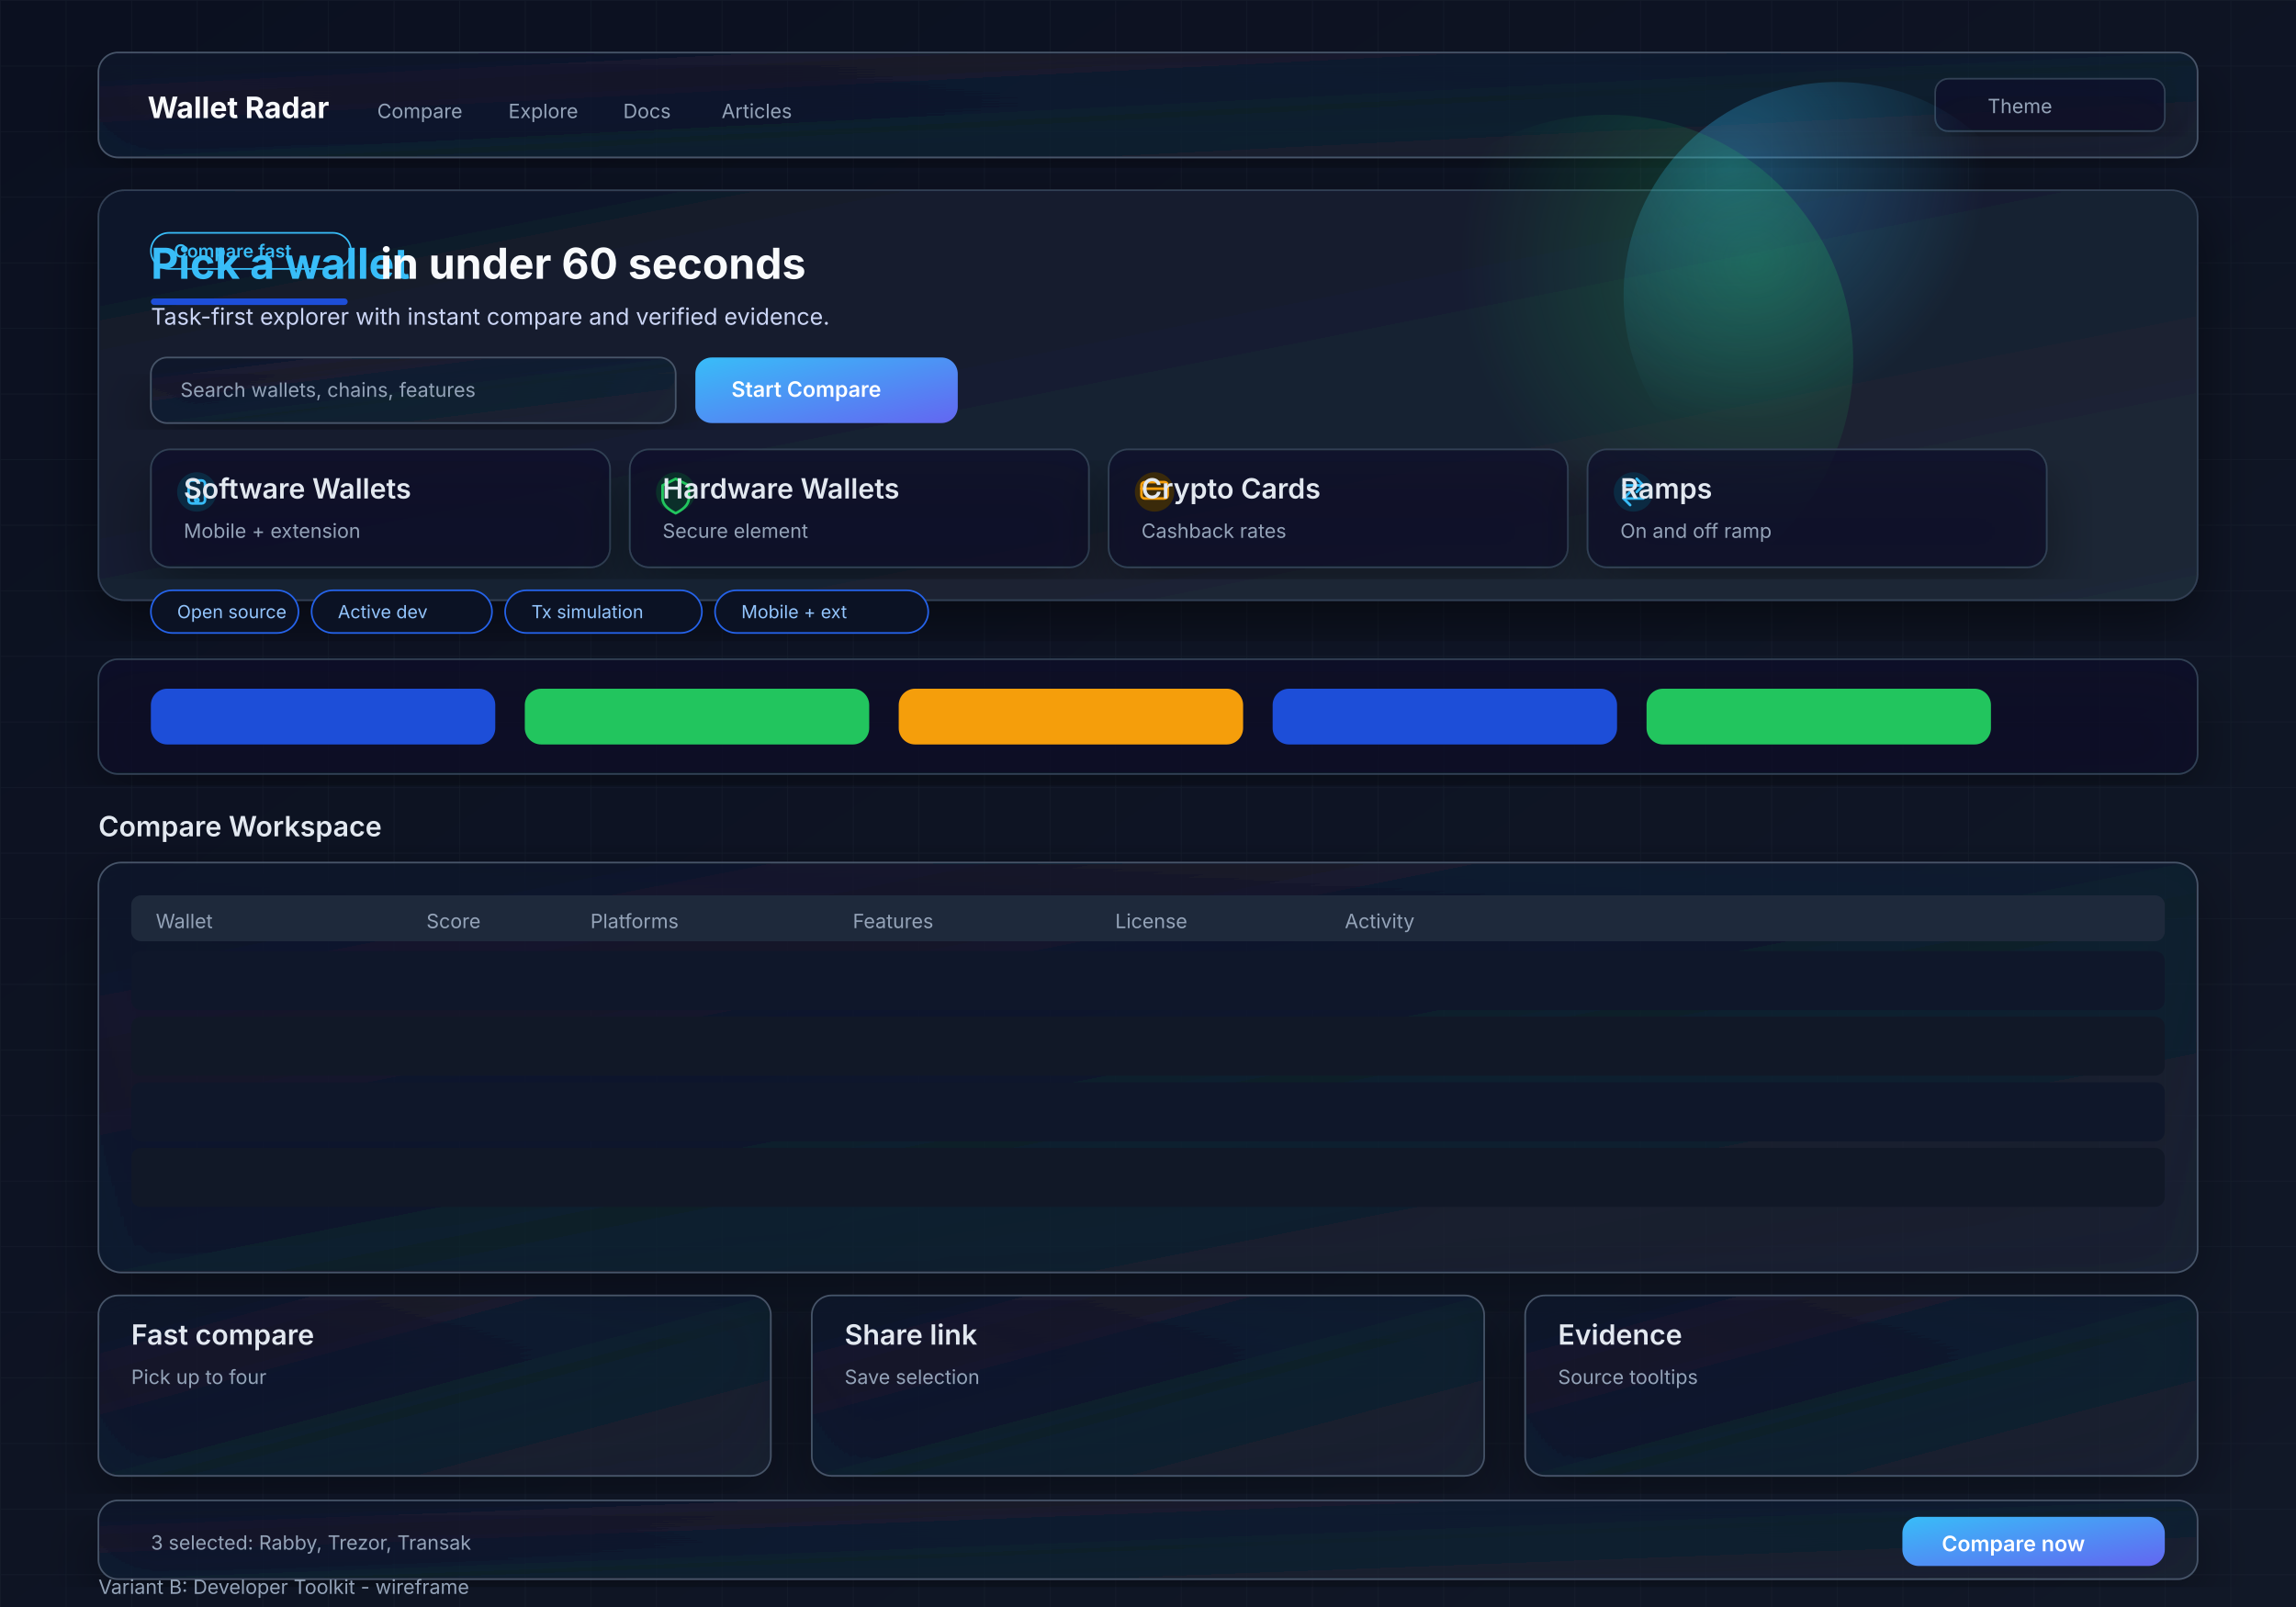
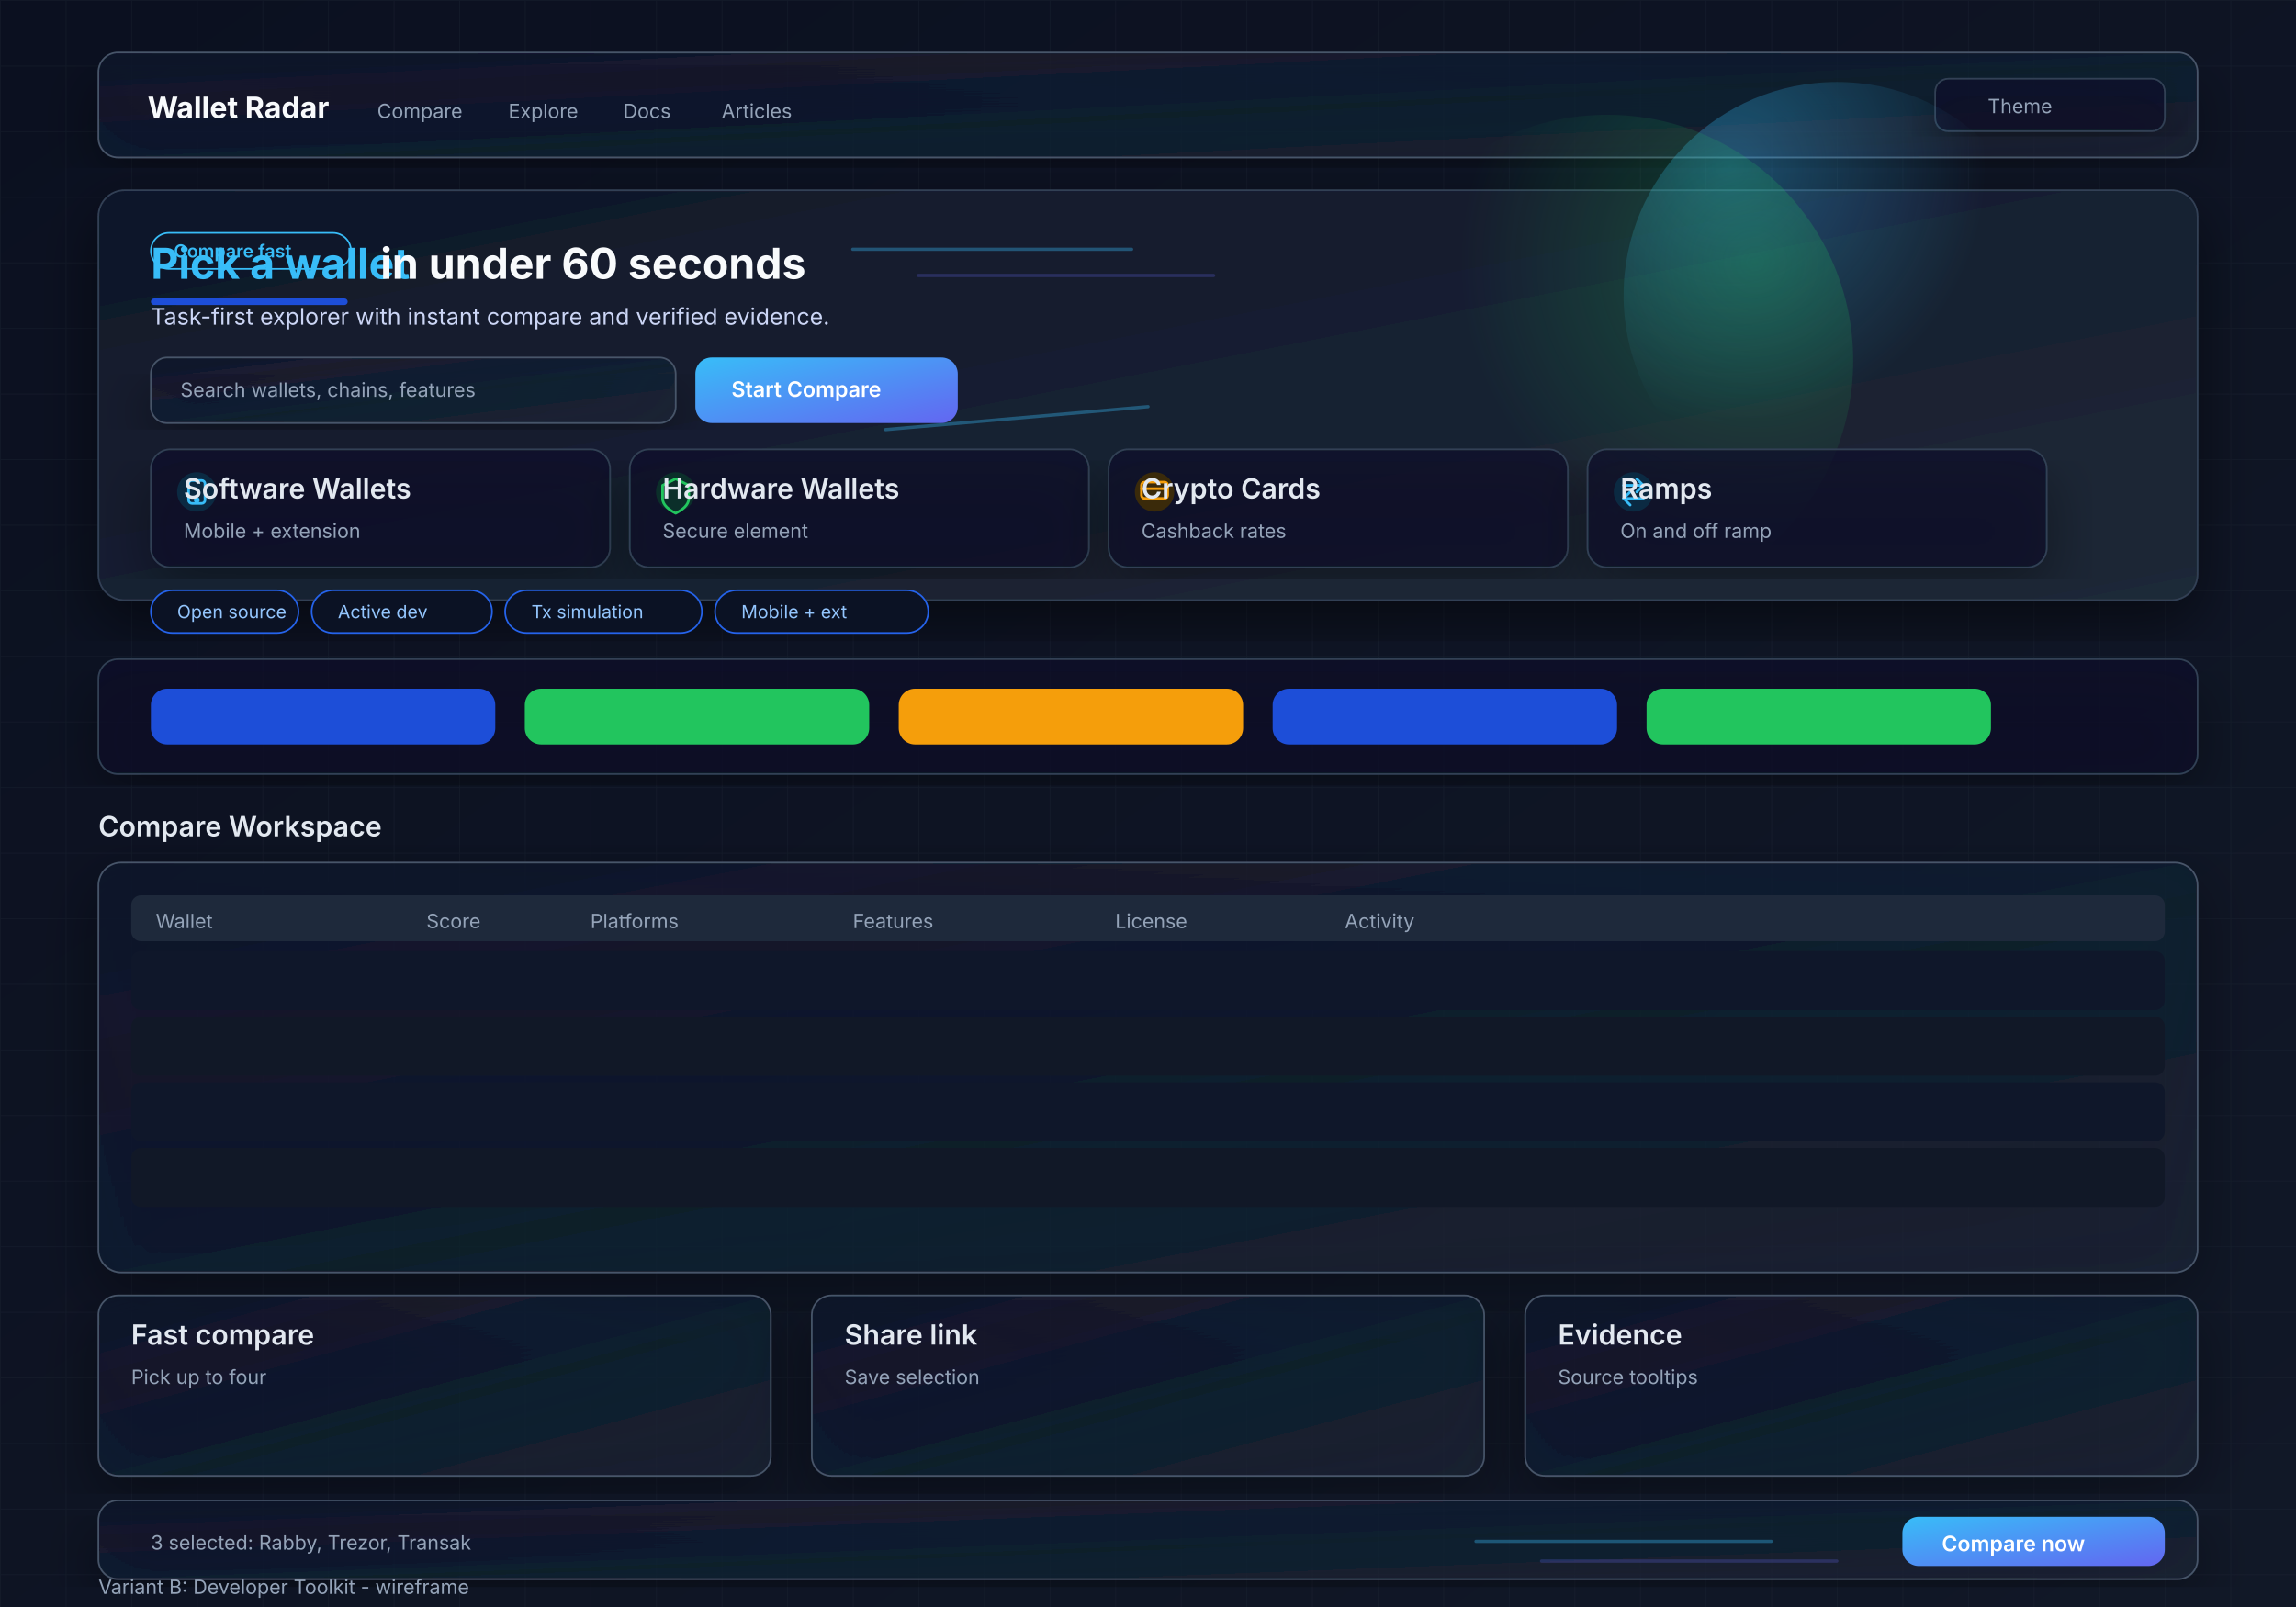
<svg xmlns="http://www.w3.org/2000/svg" width="1400" height="980" viewBox="0 0 1400 980">
  <defs>
    <linearGradient id="bg-gradient" x1="0" y1="0" x2="1" y2="1">
      <stop offset="0%" stop-color="#0b1020" />
      <stop offset="100%" stop-color="#111827" />
    </linearGradient>
    <linearGradient id="hero-gradient" x1="0" y1="0" x2="1" y2="1">
      <stop offset="0%" stop-color="#0f172a" />
      <stop offset="100%" stop-color="#1f2937" />
    </linearGradient>
    <radialGradient id="glow-blue" cx="0.25" cy="0.2" r="0.6">
      <stop offset="0%" stop-color="#38bdf8" stop-opacity="0.35" />
      <stop offset="100%" stop-color="#38bdf8" stop-opacity="0" />
    </radialGradient>
    <radialGradient id="glow-green" cx="0.8" cy="0.3" r="0.6">
      <stop offset="0%" stop-color="#22c55e" stop-opacity="0.28" />
      <stop offset="100%" stop-color="#22c55e" stop-opacity="0" />
    </radialGradient>
    <linearGradient id="cta-gradient" x1="0" y1="0" x2="1" y2="1">
      <stop offset="0%" stop-color="#38bdf8" />
      <stop offset="100%" stop-color="#6366f1" />
    </linearGradient>
    <linearGradient id="glass-gradient" x1="0" y1="0" x2="1" y2="1">
      <stop offset="0%" stop-color="#0f172a" stop-opacity="0.85" />
      <stop offset="100%" stop-color="#1e293b" stop-opacity="0.55" />
    </linearGradient>
    <pattern id="grid" width="40" height="40" patternUnits="userSpaceOnUse">
      <path d="M40 0H0V40" fill="none" stroke="#1f2937" stroke-width="1" />
    </pattern>
    <filter id="card-shadow" x="-10%" y="-10%" width="120%" height="120%">
      <feDropShadow dx="0" dy="14" stdDeviation="18" flood-color="#000000" flood-opacity="0.5" />
    </filter>
    <style>
      .bg { fill: url(#bg-gradient); }
      .panel { fill: #0f172a; fill-opacity: 0.7; stroke: #334155; stroke-width: 1; filter: url(#card-shadow); }
      .hero { fill: url(#hero-gradient); stroke: #334155; stroke-width: 1; filter: url(#card-shadow); }
      .glass { fill: url(#glass-gradient); stroke: #475569; stroke-width: 1; filter: url(#card-shadow); }
      .cta-primary { fill: url(#cta-gradient); }
      .cta-text { font-size: 13px; font-family: Inter, Arial, sans-serif; fill: #ffffff; font-weight: 600; }
      .title-accent { font-size: 26px; font-weight: 700; font-family: Inter, Arial, sans-serif; fill: #38bdf8; }
      .badge { fill: #0f172a; stroke: #38bdf8; stroke-width: 1; }
      .badge-text { font-size: 11px; font-family: Inter, Arial, sans-serif; fill: #38bdf8; font-weight: 600; }
      .icon { stroke: #38bdf8; stroke-width: 1.6; fill: none; stroke-linecap: round; stroke-linejoin: round; }
      .icon-green { stroke: #22c55e; stroke-width: 1.6; fill: none; stroke-linecap: round; stroke-linejoin: round; }
      .icon-amber { stroke: #f59e0b; stroke-width: 1.6; fill: none; stroke-linecap: round; stroke-linejoin: round; }
+       .motion-line { stroke: #38bdf8; stroke-width: 2; stroke-linecap: round; opacity: 0.35; }
+       .motion-line-soft { stroke: #6366f1; stroke-width: 2; stroke-linecap: round; opacity: 0.25; }
      .accent { fill: #1d4ed8; }
      .accent-2 { fill: #22c55e; }
      .accent-3 { fill: #f59e0b; }
      .text { font-family: Inter, Arial, sans-serif; fill: #f8fafc; }
      .subtext { font-family: Inter, Arial, sans-serif; fill: #cbd5f5; }
      .label { font-size: 12px; font-family: Inter, Arial, sans-serif; fill: #94a3b8; }
      .title { font-size: 26px; font-weight: 700; font-family: Inter, Arial, sans-serif; fill: #f8fafc; }
      .h2 { font-size: 17px; font-weight: 600; font-family: Inter, Arial, sans-serif; fill: #e2e8f0; }
      .chip { fill: #0b1224; stroke: #2563eb; }
      .chip-text { font-size: 11px; font-family: Inter, Arial, sans-serif; fill: #93c5fd; }
      .muted { fill: #1f2937; }
      .table-head { fill: #1e293b; }
      .table-row { fill: #0f172a; }
      .table-row-alt { fill: #111827; }
      .icon-bg { fill: #0b2a42; }
      .icon-bg-2 { fill: #0b2f2a; }
      .icon-bg-3 { fill: #3a2a0a; }
    </style>
  </defs>
  <rect class="bg" x="0" y="0" width="1400" height="980" />
  <rect x="0" y="0" width="1400" height="980" fill="url(#grid)" opacity="0.35" />
  <rect class="glass" x="60" y="32" width="1280" height="64" rx="12" />
  <text class="text" x="90" y="72" font-size="18" font-weight="700">Wallet Radar</text>
  <text class="label" x="230" y="72">Compare</text>
  <text class="label" x="310" y="72">Explore</text>
  <text class="label" x="380" y="72">Docs</text>
  <text class="label" x="440" y="72">Articles</text>
  <rect class="panel" x="1180" y="48" width="140" height="32" rx="8" />
  <text class="label" x="1212" y="69">Theme</text>
  <rect class="hero" x="60" y="116" width="1280" height="250" rx="16" />
  <circle cx="1120" cy="180" r="130" fill="url(#glow-blue)" />
  <circle cx="980" cy="220" r="150" fill="url(#glow-green)" />
+   <line class="motion-line" x1="520" y1="152" x2="690" y2="152" />
+   <line class="motion-line-soft" x1="560" y1="168" x2="740" y2="168" />
+   <line class="motion-line" x1="540" y1="262" x2="700" y2="248" />
  <rect class="badge" x="92" y="142" width="122" height="22" rx="11" />
  <text class="badge-text" x="106" y="157">Compare fast</text>
  <text class="title-accent" x="92" y="170">Pick a wallet</text>
  <text class="title" x="232" y="170">in under 60 seconds</text>
  <rect class="accent" x="92" y="182" width="120" height="4" rx="2" />
  <text class="subtext" x="92" y="198" font-size="14">Task-first explorer with instant compare and verified evidence.</text>
  <rect class="glass" x="92" y="218" width="320" height="40" rx="10" />
  <text class="label" x="110" y="242">Search wallets, chains, features</text>
  <rect class="cta-primary" x="424" y="218" width="160" height="40" rx="10" />
  <text class="cta-text" x="446" y="242">Start Compare</text>
  <rect class="panel" x="92" y="274" width="280" height="72" rx="12" />
  <rect class="panel" x="384" y="274" width="280" height="72" rx="12" />
  <rect class="panel" x="676" y="274" width="280" height="72" rx="12" />
  <rect class="panel" x="968" y="274" width="280" height="72" rx="12" />
  <circle class="icon-bg" cx="120" cy="300" r="12" />
  <circle class="icon-bg-2" cx="412" cy="300" r="12" />
  <circle class="icon-bg-3" cx="704" cy="300" r="12" />
  <circle class="icon-bg" cx="996" cy="300" r="12" />
  <rect class="icon" x="115" y="293" width="10" height="14" rx="2" />
  <circle class="icon" cx="120" cy="305" r="1" />
  <path class="icon-green" d="M412 292 L420 296 V304 C420 308 416 311 412 313 C408 311 404 308 404 304 V296 Z" />
  <rect class="icon-amber" x="696" y="294" width="16" height="10" rx="2" />
  <path class="icon-amber" d="M696 298 H712" />
  <path class="icon" d="M990 296 H1002" />
  <path class="icon" d="M998 292 L1002 296 L998 300" />
  <path class="icon" d="M1002 304 H990" />
  <path class="icon" d="M994 300 L990 304 L994 308" />
  <text class="h2" x="112" y="304">Software Wallets</text>
  <text class="h2" x="404" y="304">Hardware Wallets</text>
  <text class="h2" x="696" y="304">Crypto Cards</text>
  <text class="h2" x="988" y="304">Ramps</text>
  <text class="label" x="112" y="328">Mobile + extension</text>
  <text class="label" x="404" y="328">Secure element</text>
  <text class="label" x="696" y="328">Cashback rates</text>
  <text class="label" x="988" y="328">On and off ramp</text>
  <rect class="chip" x="92" y="360" width="90" height="26" rx="13" />
  <rect class="chip" x="190" y="360" width="110" height="26" rx="13" />
  <rect class="chip" x="308" y="360" width="120" height="26" rx="13" />
  <rect class="chip" x="436" y="360" width="130" height="26" rx="13" />
  <text class="chip-text" x="108" y="377">Open source</text>
  <text class="chip-text" x="206" y="377">Active dev</text>
  <text class="chip-text" x="324" y="377">Tx simulation</text>
  <text class="chip-text" x="452" y="377">Mobile + ext</text>
  <rect class="panel" x="60" y="402" width="1280" height="70" rx="12" />
  <rect class="accent" x="92" y="420" width="210" height="34" rx="10" />
  <rect class="accent-2" x="320" y="420" width="210" height="34" rx="10" />
  <rect class="accent-3" x="548" y="420" width="210" height="34" rx="10" />
  <rect class="accent" x="776" y="420" width="210" height="34" rx="10" />
  <rect class="accent-2" x="1004" y="420" width="210" height="34" rx="10" />
  <text class="h2" x="60" y="510">Compare Workspace</text>
  <rect class="glass" x="60" y="526" width="1280" height="250" rx="14" />
  <rect class="table-head" x="80" y="546" width="1240" height="28" rx="6" />
  <text class="label" x="95" y="566">Wallet</text>
  <text class="label" x="260" y="566">Score</text>
  <text class="label" x="360" y="566">Platforms</text>
  <text class="label" x="520" y="566">Features</text>
  <text class="label" x="680" y="566">License</text>
  <text class="label" x="820" y="566">Activity</text>
  <rect class="table-row" x="80" y="580" width="1240" height="36" rx="6" />
  <rect class="table-row-alt" x="80" y="620" width="1240" height="36" rx="6" />
  <rect class="table-row" x="80" y="660" width="1240" height="36" rx="6" />
  <rect class="table-row-alt" x="80" y="700" width="1240" height="36" rx="6" />
  <rect class="glass" x="60" y="790" width="410" height="110" rx="12" />
  <rect class="glass" x="495" y="790" width="410" height="110" rx="12" />
  <rect class="glass" x="930" y="790" width="410" height="110" rx="12" />
  <text class="h2" x="80" y="820">Fast compare</text>
  <text class="label" x="80" y="844">Pick up to four</text>
  <text class="h2" x="515" y="820">Share link</text>
  <text class="label" x="515" y="844">Save selection</text>
  <text class="h2" x="950" y="820">Evidence</text>
  <text class="label" x="950" y="844">Source tooltips</text>
  <rect class="glass" x="60" y="915" width="1280" height="48" rx="12" />
+   <line class="motion-line" x1="900" y1="940" x2="1080" y2="940" />
+   <line class="motion-line-soft" x1="940" y1="952" x2="1120" y2="952" />
  <text class="label" x="92" y="945">3 selected: Rabby, Trezor, Transak</text>
  <rect class="cta-primary" x="1160" y="925" width="160" height="30" rx="10" />
  <text class="cta-text" x="1184" y="946">Compare now</text>
  <text class="label" x="60" y="972">Variant B: Developer Toolkit - wireframe</text>
</svg>
